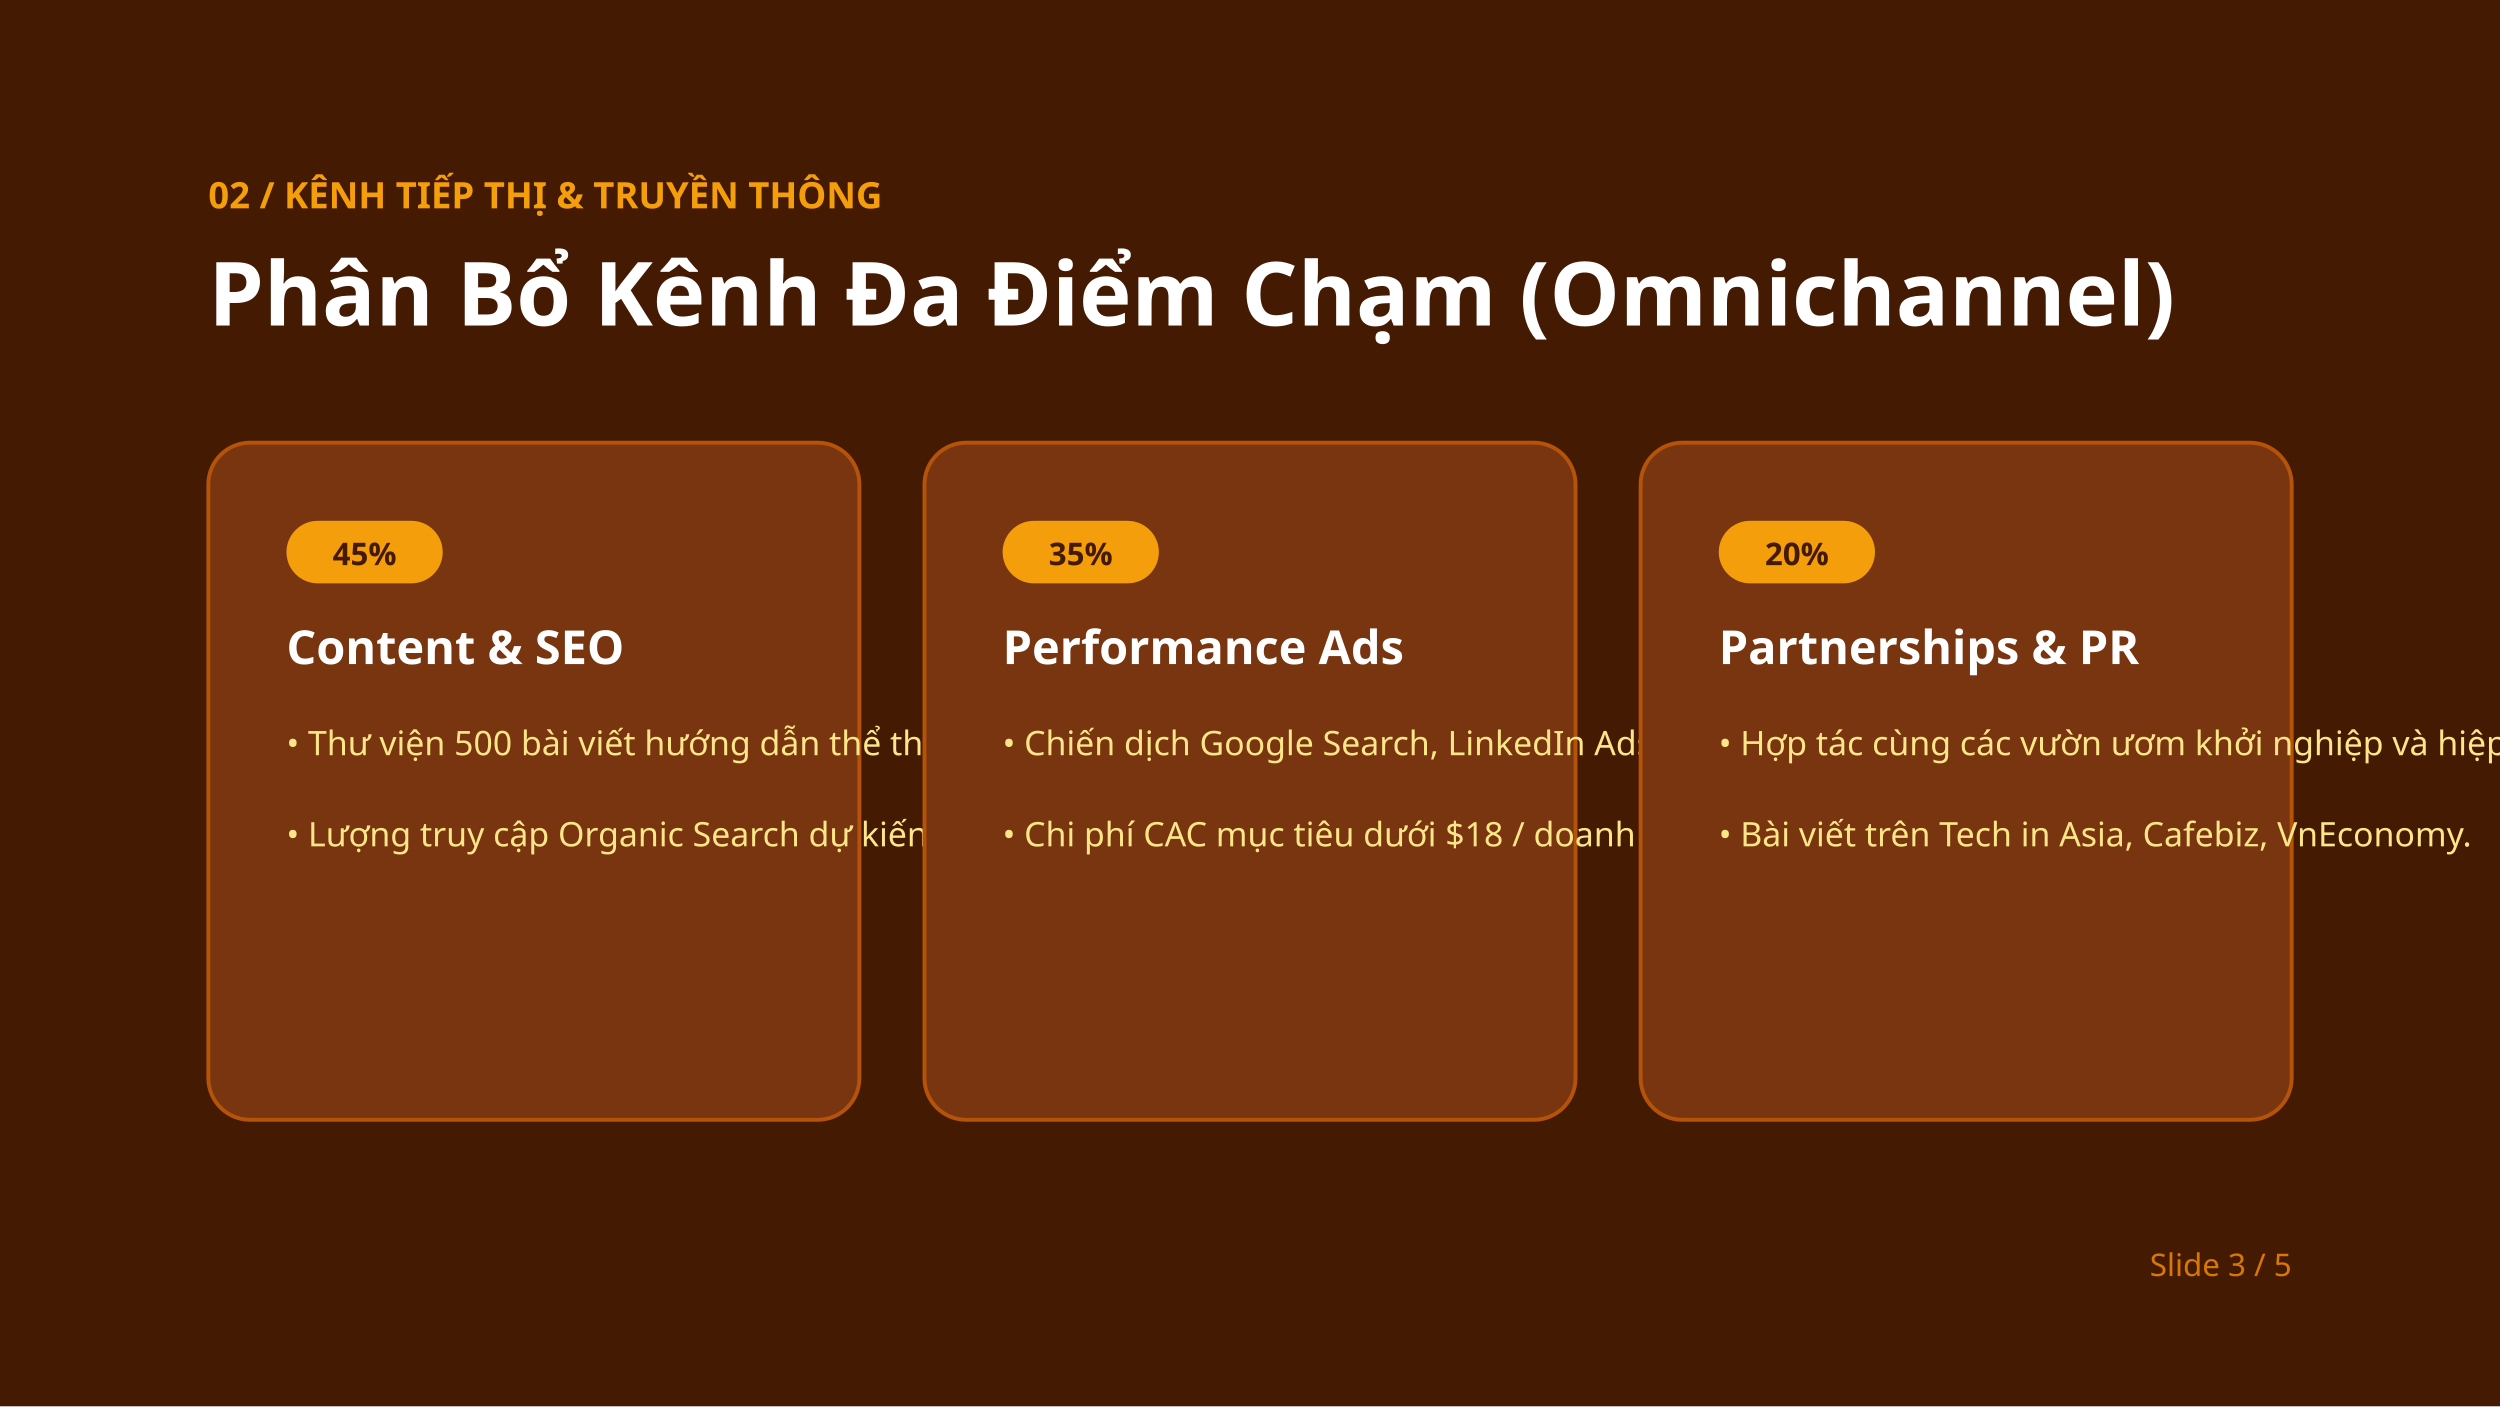
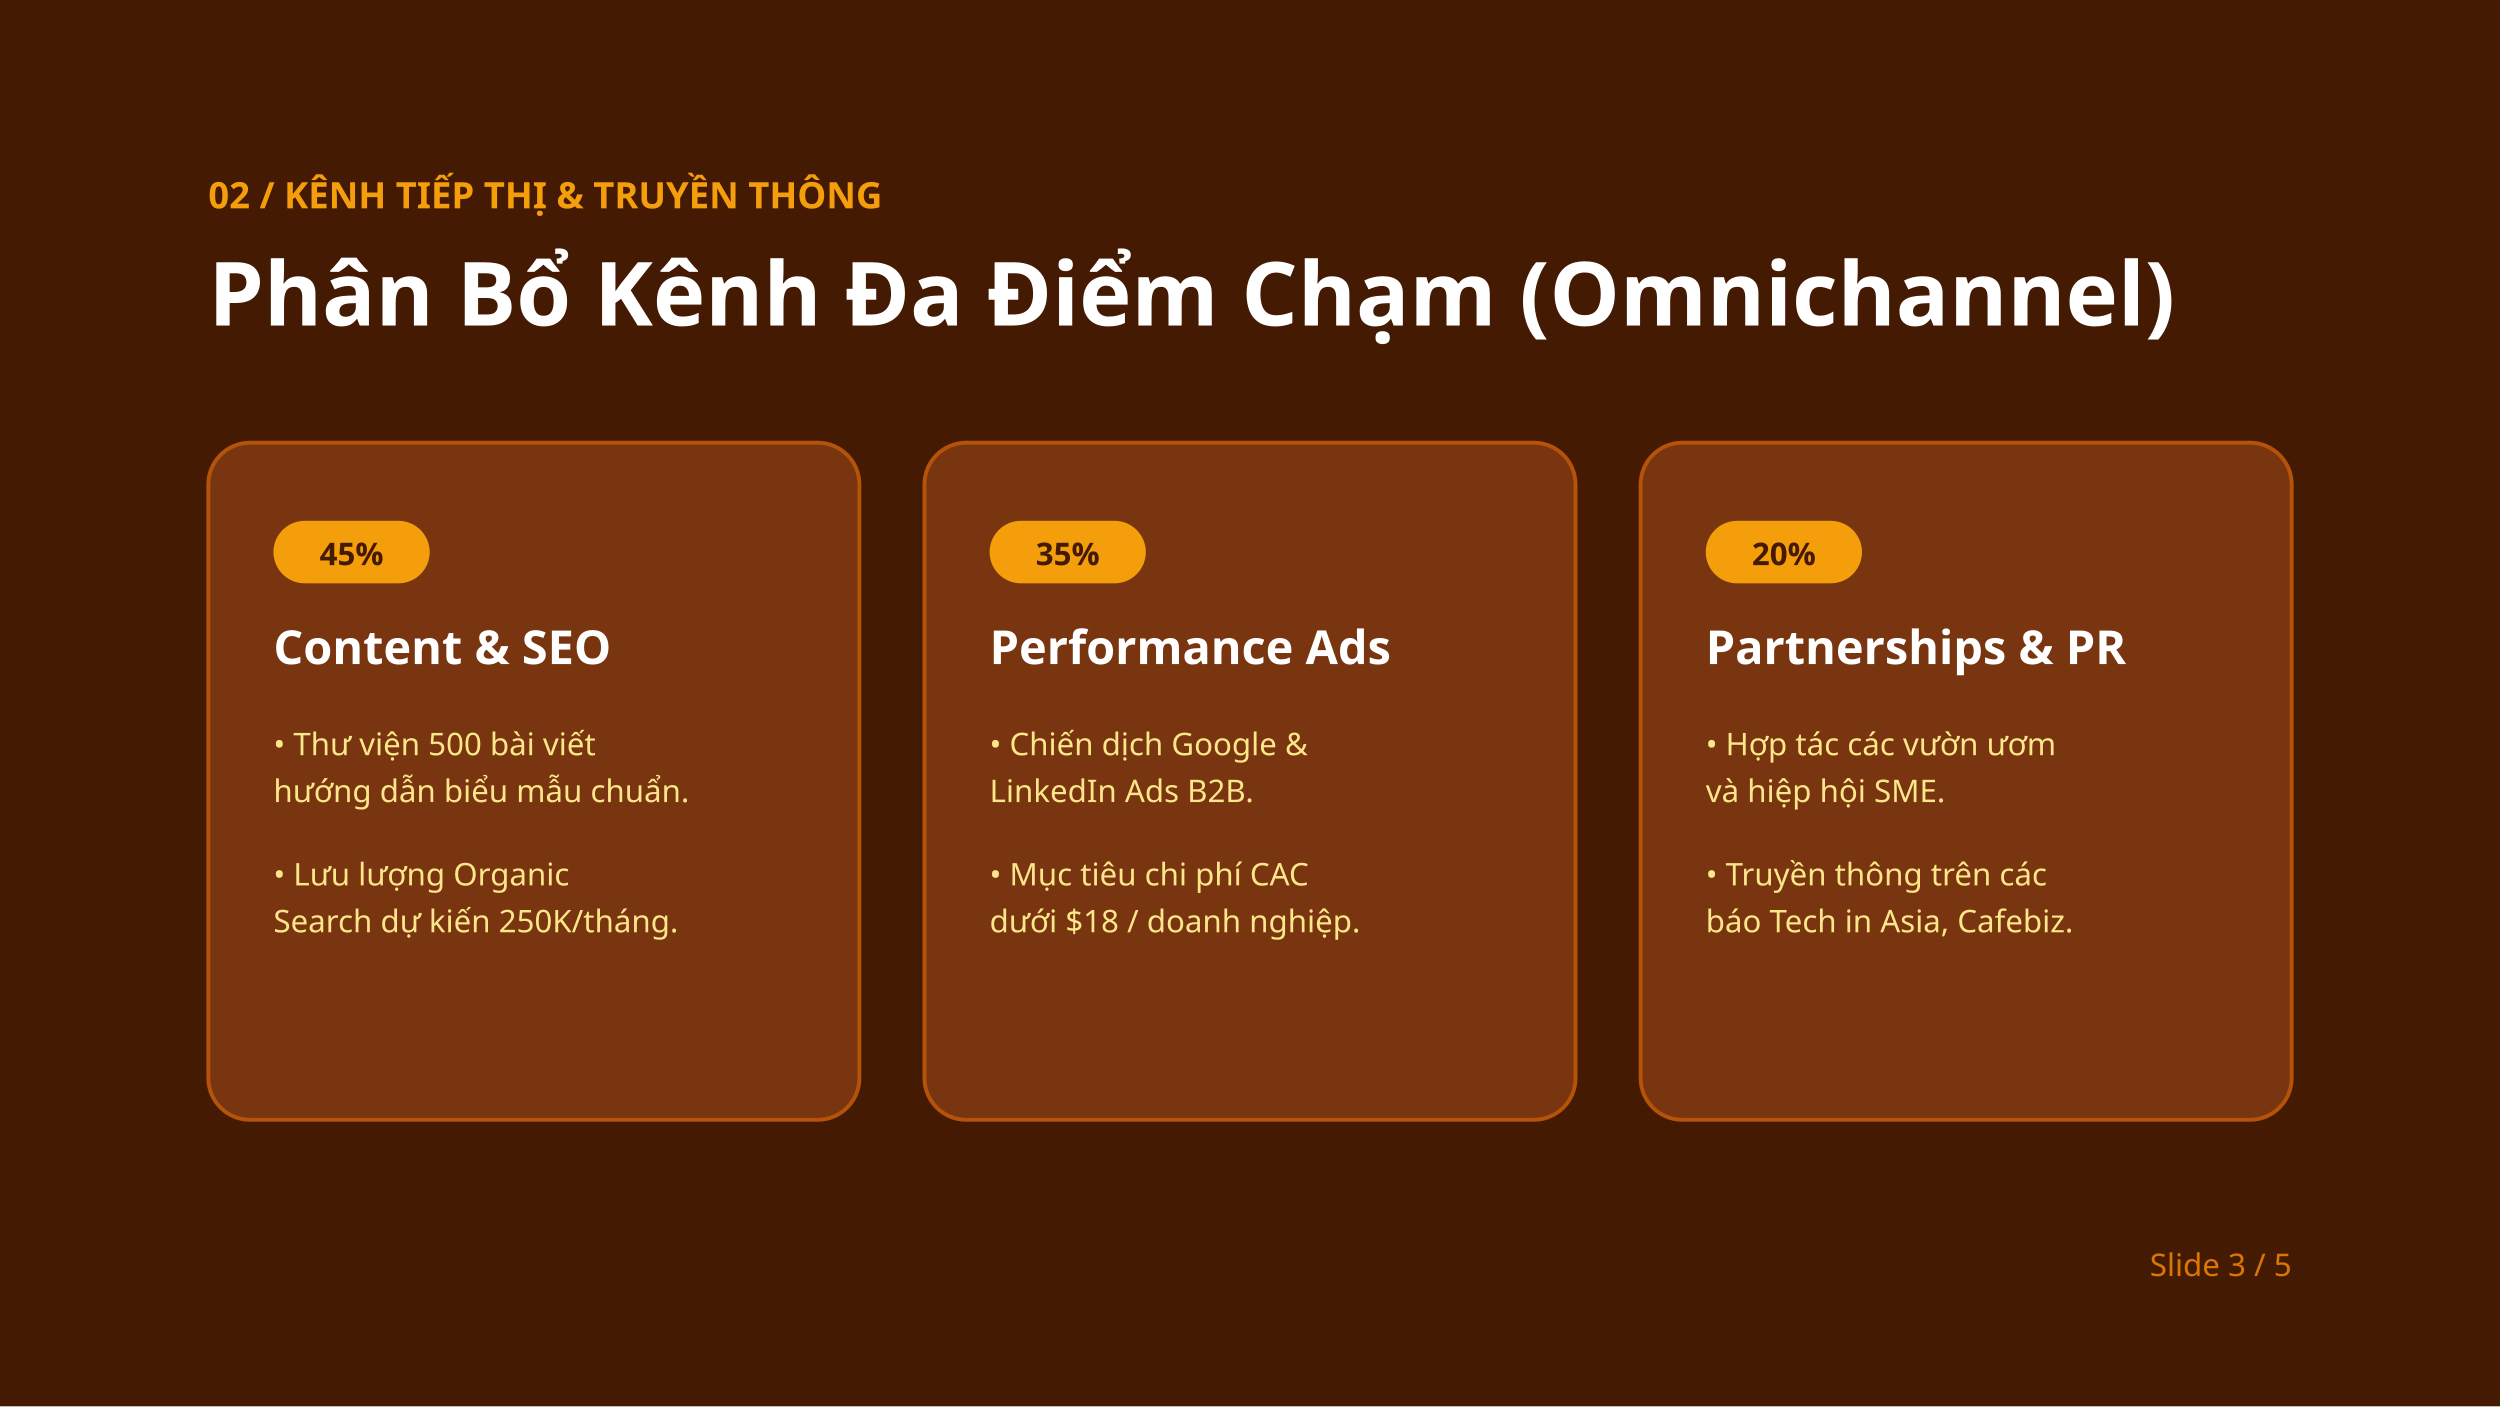
<svg xmlns="http://www.w3.org/2000/svg" viewBox="0 0 960 540" width="100%" height="100%">
  <rect width="100%" height="100%" fill="#451a03" />
  <text x="80" y="80" font-size="14" font-family="sans-serif" font-weight="bold" fill="#f59e0b">02 / KÊNH TIẾP THỊ &amp; TRUYỀN THÔNG</text>
  <text x="80" y="125" font-size="34" font-family="sans-serif" font-weight="800" fill="#ffffff">Phân Bổ Kênh Đa Điểm Chạm (Omnichannel)</text>
  <rect x="80" y="170" width="250" height="260" rx="16" fill="#78350f" stroke="#b45309" stroke-width="1.5" />
-   <rect x="110" y="200" width="60" height="24" rx="12" fill="#f59e0b" />
-   <text x="140" y="217" font-size="12" font-family="sans-serif" font-weight="bold" fill="#451a03" text-anchor="middle">45%</text>
-   <text x="110" y="255" font-size="18" font-family="sans-serif" font-weight="bold" fill="#ffffff">Content &amp; SEO</text>
-   <text x="110" y="290" font-size="13" font-family="sans-serif" fill="#fde68a">• Thư viện 500 bài viết hướng dẫn thể thức biểu mẫu.</text>
-   <text x="110" y="325" font-size="13" font-family="sans-serif" fill="#fde68a">• Lượng truy cập Organic Search dự kiến 250K/tháng.</text>
+   <rect x="105" y="200" width="60" height="24" rx="12" fill="#f59e0b" />
+   <text x="135" y="217" font-size="12" font-family="sans-serif" font-weight="bold" fill="#451a03" text-anchor="middle">45%</text>
+   <text x="105" y="255" font-size="18" font-family="sans-serif" font-weight="bold" fill="#ffffff">Content &amp; SEO</text>
+   <text x="105" y="290" font-size="12" font-family="sans-serif" fill="#fde68a">
+     <tspan x="105" dy="0">• Thư viện 500 bài viết</tspan>
+     <tspan x="105" dy="18">hướng dẫn biểu mẫu chuẩn.</tspan>
+   </text>
+   <text x="105" y="340" font-size="12" font-family="sans-serif" fill="#fde68a">
+     <tspan x="105" dy="0">• Lưu lượng Organic</tspan>
+     <tspan x="105" dy="18">Search dự kiến 250K/tháng.</tspan>
+   </text>
  <rect x="355" y="170" width="250" height="260" rx="16" fill="#78350f" stroke="#b45309" stroke-width="1.5" />
-   <rect x="385" y="200" width="60" height="24" rx="12" fill="#f59e0b" />
-   <text x="415" y="217" font-size="12" font-family="sans-serif" font-weight="bold" fill="#451a03" text-anchor="middle">35%</text>
-   <text x="385" y="255" font-size="18" font-family="sans-serif" font-weight="bold" fill="#ffffff">Performance Ads</text>
-   <text x="385" y="290" font-size="13" font-family="sans-serif" fill="#fde68a">• Chiến dịch Google Search, LinkedIn Ads B2B.</text>
-   <text x="385" y="325" font-size="13" font-family="sans-serif" fill="#fde68a">• Chi phí CAC mục tiêu dưới $18 / doanh nghiệp đăng ký.</text>
+   <rect x="380" y="200" width="60" height="24" rx="12" fill="#f59e0b" />
+   <text x="410" y="217" font-size="12" font-family="sans-serif" font-weight="bold" fill="#451a03" text-anchor="middle">35%</text>
+   <text x="380" y="255" font-size="18" font-family="sans-serif" font-weight="bold" fill="#ffffff">Performance Ads</text>
+   <text x="380" y="290" font-size="12" font-family="sans-serif" fill="#fde68a">
+     <tspan x="380" dy="0">• Chiến dịch Google &amp;</tspan>
+     <tspan x="380" dy="18">LinkedIn Ads B2B.</tspan>
+   </text>
+   <text x="380" y="340" font-size="12" font-family="sans-serif" fill="#fde68a">
+     <tspan x="380" dy="0">• Mục tiêu chi phí CAC</tspan>
+     <tspan x="380" dy="18">dưới $18 / doanh nghiệp.</tspan>
+   </text>
  <rect x="630" y="170" width="250" height="260" rx="16" fill="#78350f" stroke="#b45309" stroke-width="1.5" />
-   <rect x="660" y="200" width="60" height="24" rx="12" fill="#f59e0b" />
-   <text x="690" y="217" font-size="12" font-family="sans-serif" font-weight="bold" fill="#451a03" text-anchor="middle">20%</text>
-   <text x="660" y="255" font-size="18" font-family="sans-serif" font-weight="bold" fill="#ffffff">Partnerships &amp; PR</text>
-   <text x="660" y="290" font-size="13" font-family="sans-serif" fill="#fde68a">• Hợp tác cùng các vườn ươm khởi nghiệp và hiệp hội SME.</text>
-   <text x="660" y="325" font-size="13" font-family="sans-serif" fill="#fde68a">• Bài viết trên Tech in Asia, Cafebiz, VnEconomy.</text>
+   <rect x="655" y="200" width="60" height="24" rx="12" fill="#f59e0b" />
+   <text x="685" y="217" font-size="12" font-family="sans-serif" font-weight="bold" fill="#451a03" text-anchor="middle">20%</text>
+   <text x="655" y="255" font-size="18" font-family="sans-serif" font-weight="bold" fill="#ffffff">Partnerships &amp; PR</text>
+   <text x="655" y="290" font-size="12" font-family="sans-serif" fill="#fde68a">
+     <tspan x="655" dy="0">• Hợp tác các vườn ươm</tspan>
+     <tspan x="655" dy="18">và hiệp hội SME.</tspan>
+   </text>
+   <text x="655" y="340" font-size="12" font-family="sans-serif" fill="#fde68a">
+     <tspan x="655" dy="0">• Truyền thông trên các</tspan>
+     <tspan x="655" dy="18">báo Tech in Asia, Cafebiz.</tspan>
+   </text>
  <text x="880" y="490" font-size="12" font-family="sans-serif" fill="#d97706" text-anchor="end">Slide 3 / 5</text>
</svg>
